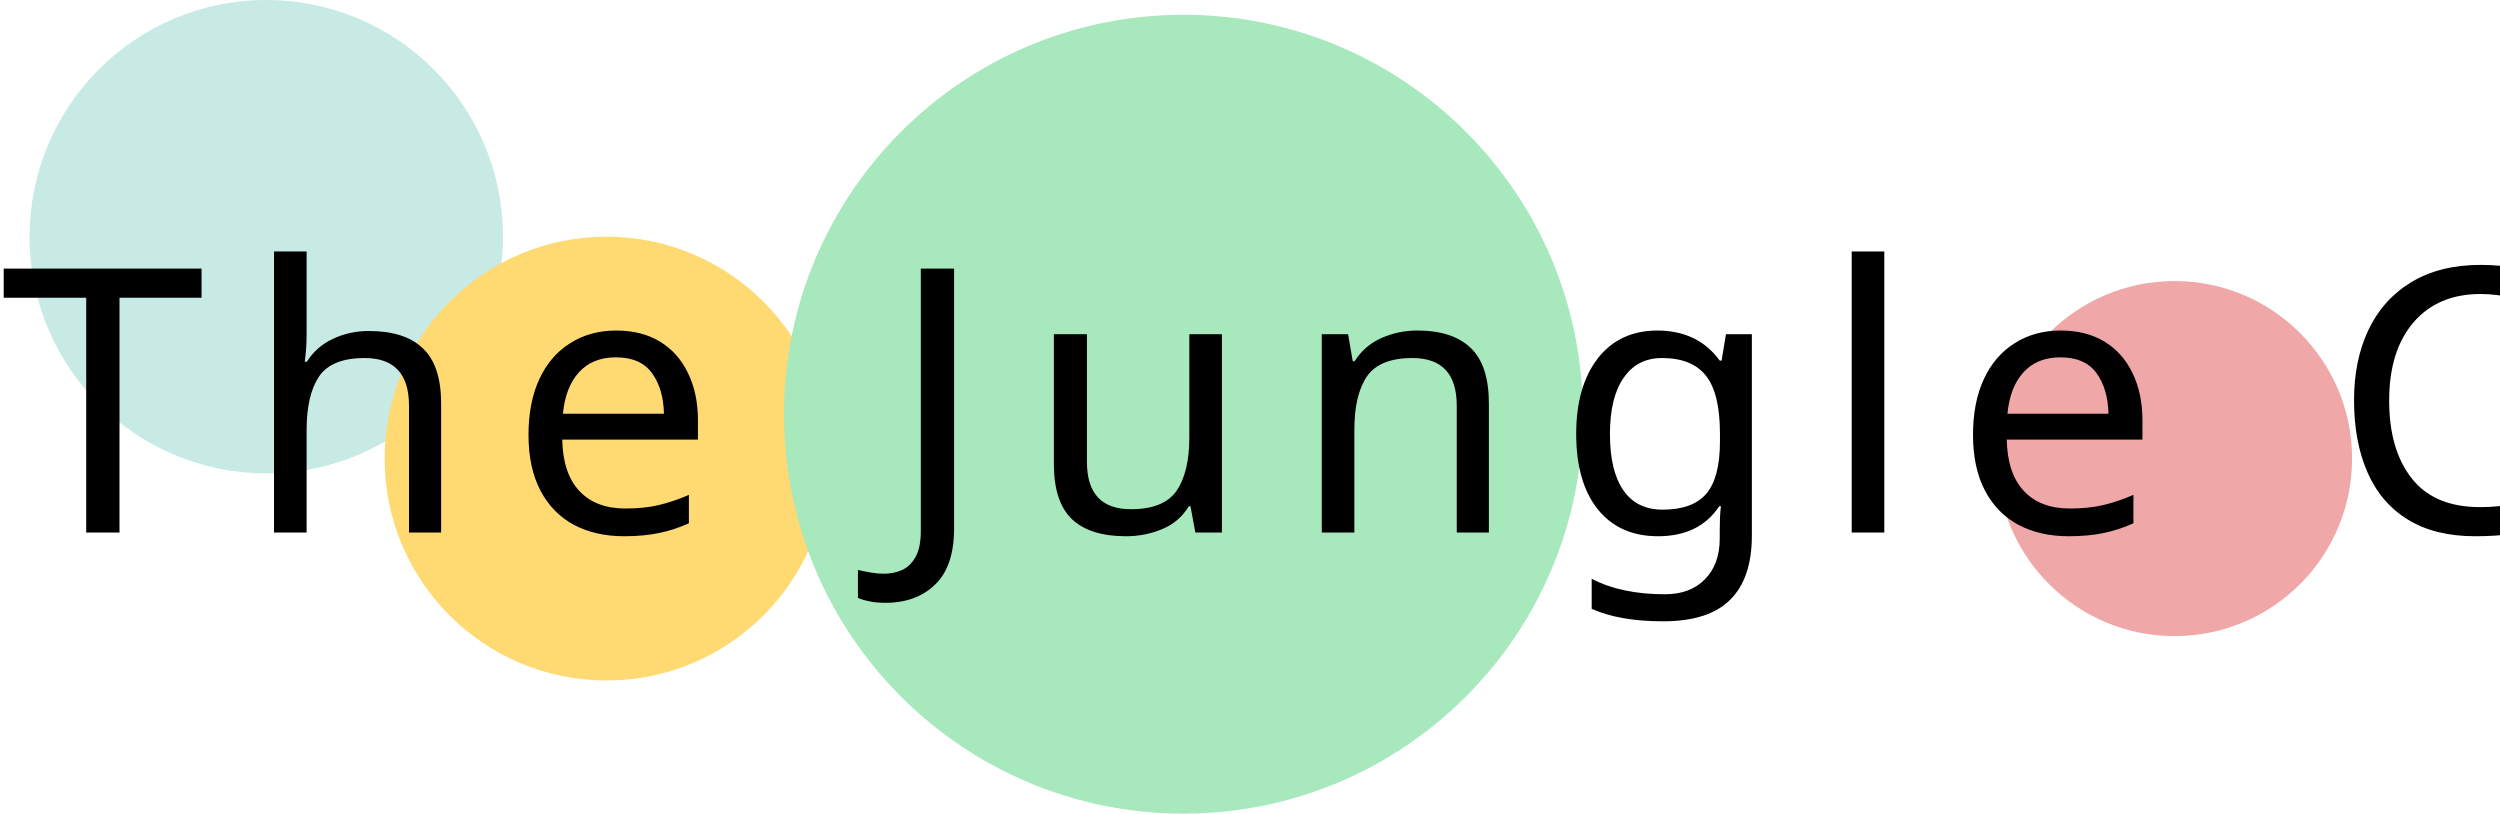
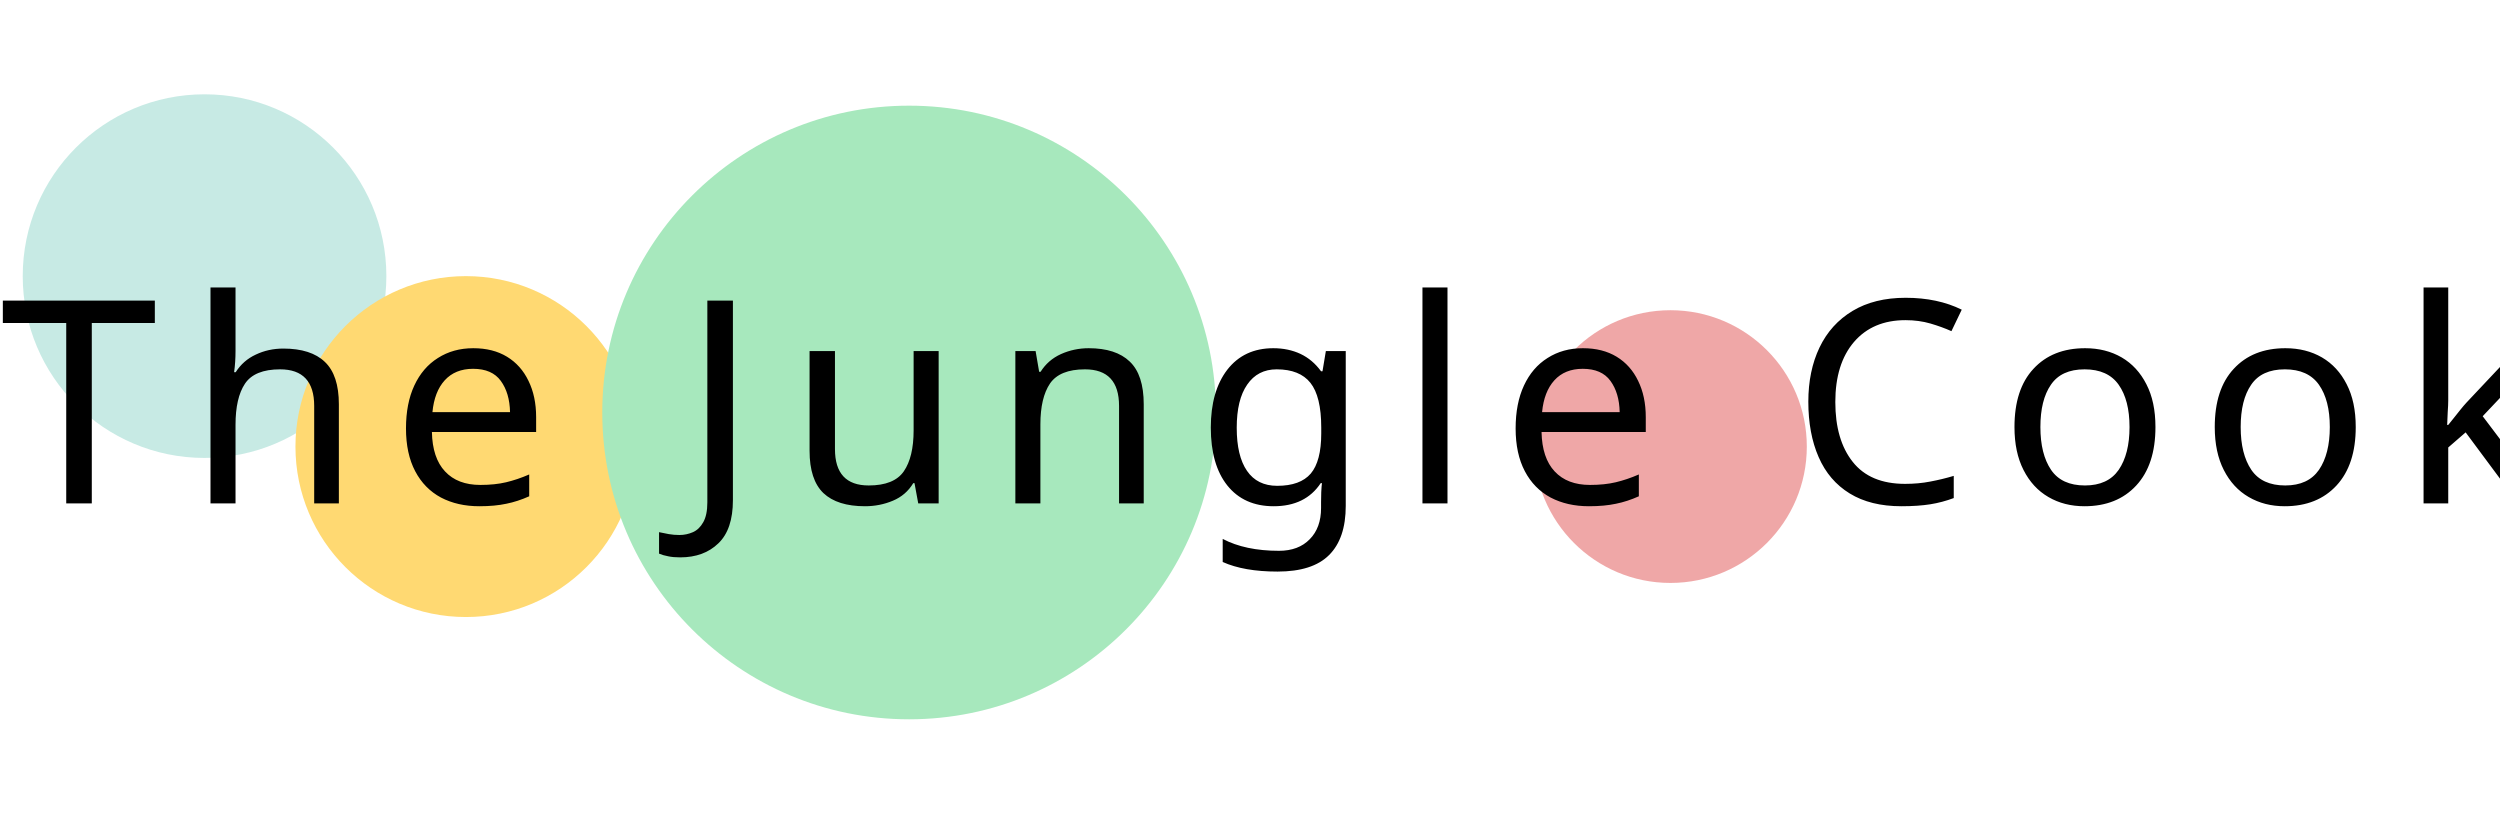
- <svg xmlns="http://www.w3.org/2000/svg" width="169" height="55" viewBox="0 0 169 55">
+ <svg xmlns="http://www.w3.org/2000/svg" width="169" height="55" viewBox="0 0 220 55">
  <g id="Group_1" data-name="Group 1" transform="translate(-50 -38)">
    <circle id="Ellipse_1" data-name="Ellipse 1" cx="16" cy="16" r="16" transform="translate(52 38)" fill="#c7eae4" />
    <circle id="Ellipse_2" data-name="Ellipse 2" cx="15" cy="15" r="15" transform="translate(76 54)" fill="#ffd972" />
    <circle id="Ellipse_3" data-name="Ellipse 3" cx="27" cy="27" r="27" transform="translate(103 39)" fill="#a7e8bd" />
    <circle id="Ellipse_4" data-name="Ellipse 4" cx="12" cy="12" r="12" transform="translate(185 57)" fill="#efa7a7" />
    <text id="The_Jungle_Cook" data-name="The Jungle Cook" transform="translate(50 74)" font-size="25" font-family="Caveat-Regular, Caveat" letter-spacing="0.1em">
      <tspan x="0" y="0">The Jungle Cook</tspan>
    </text>
  </g>
</svg>
